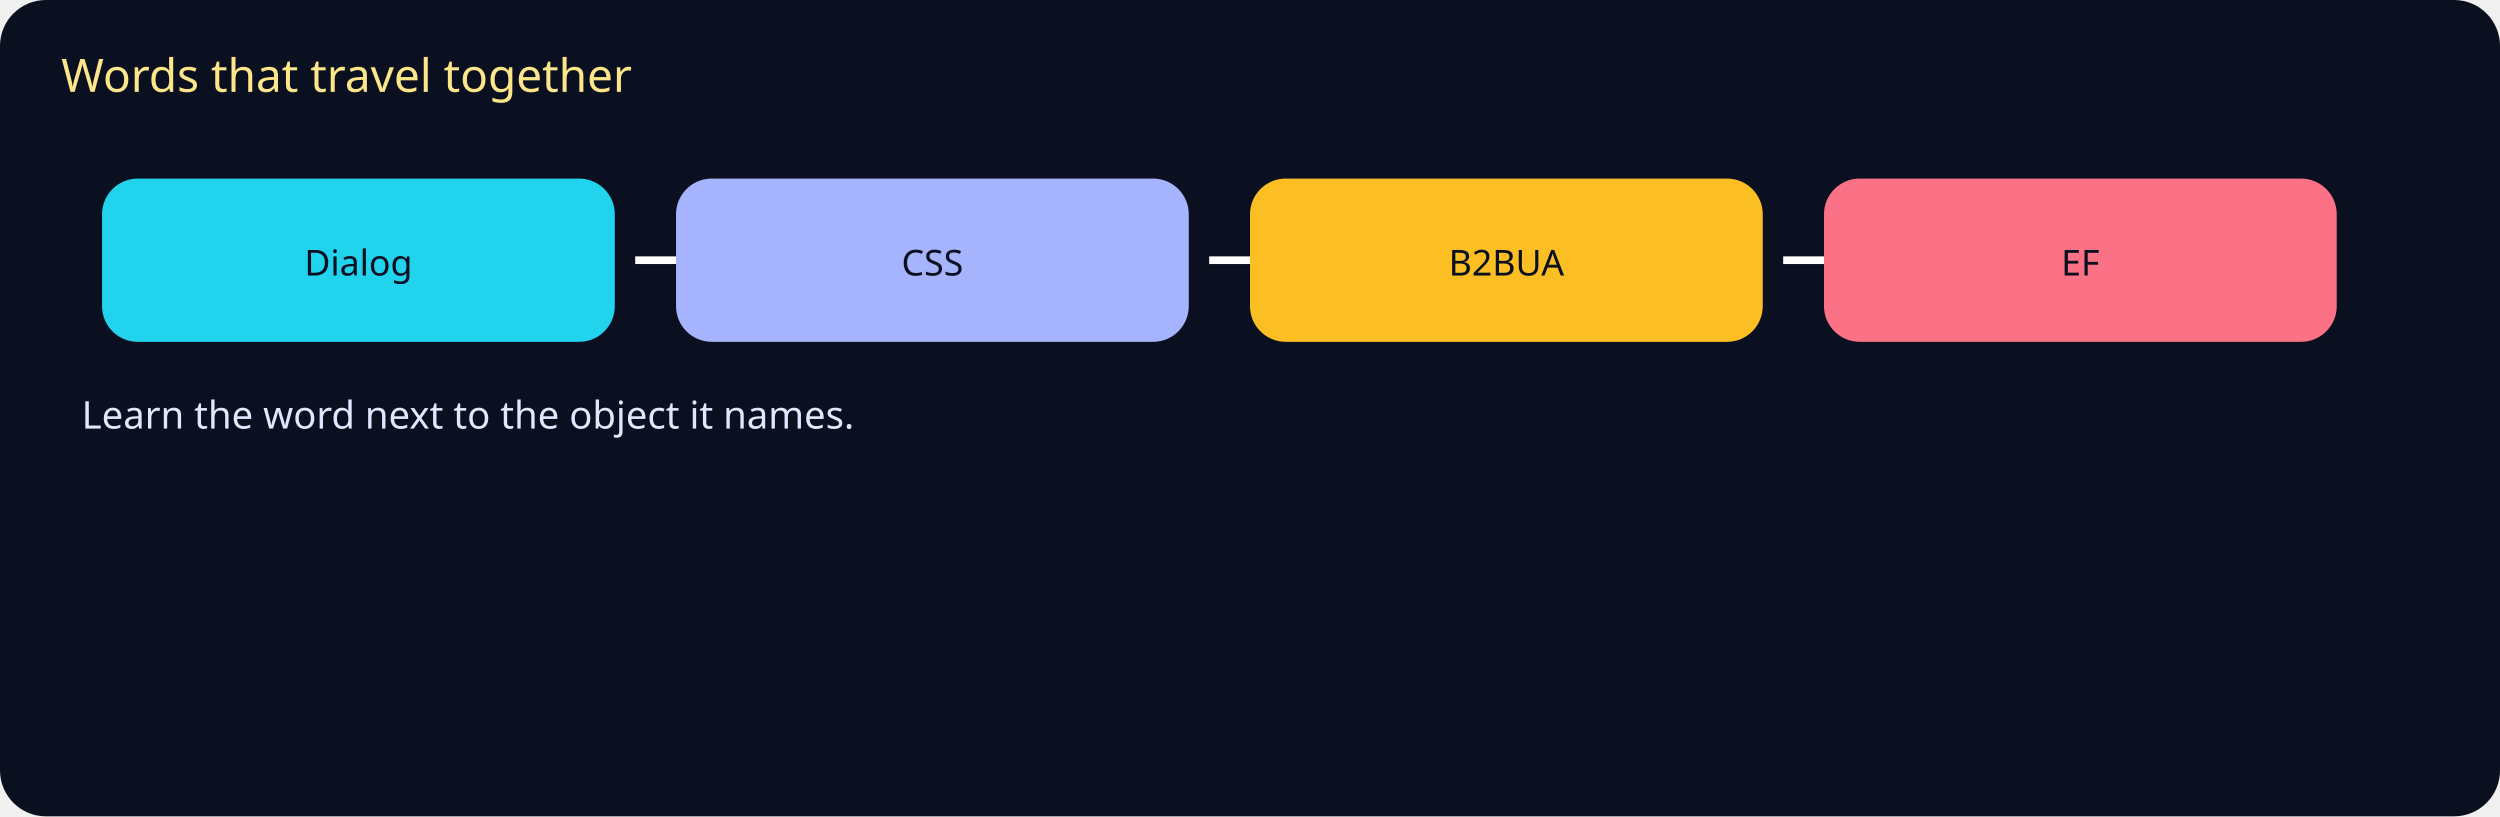
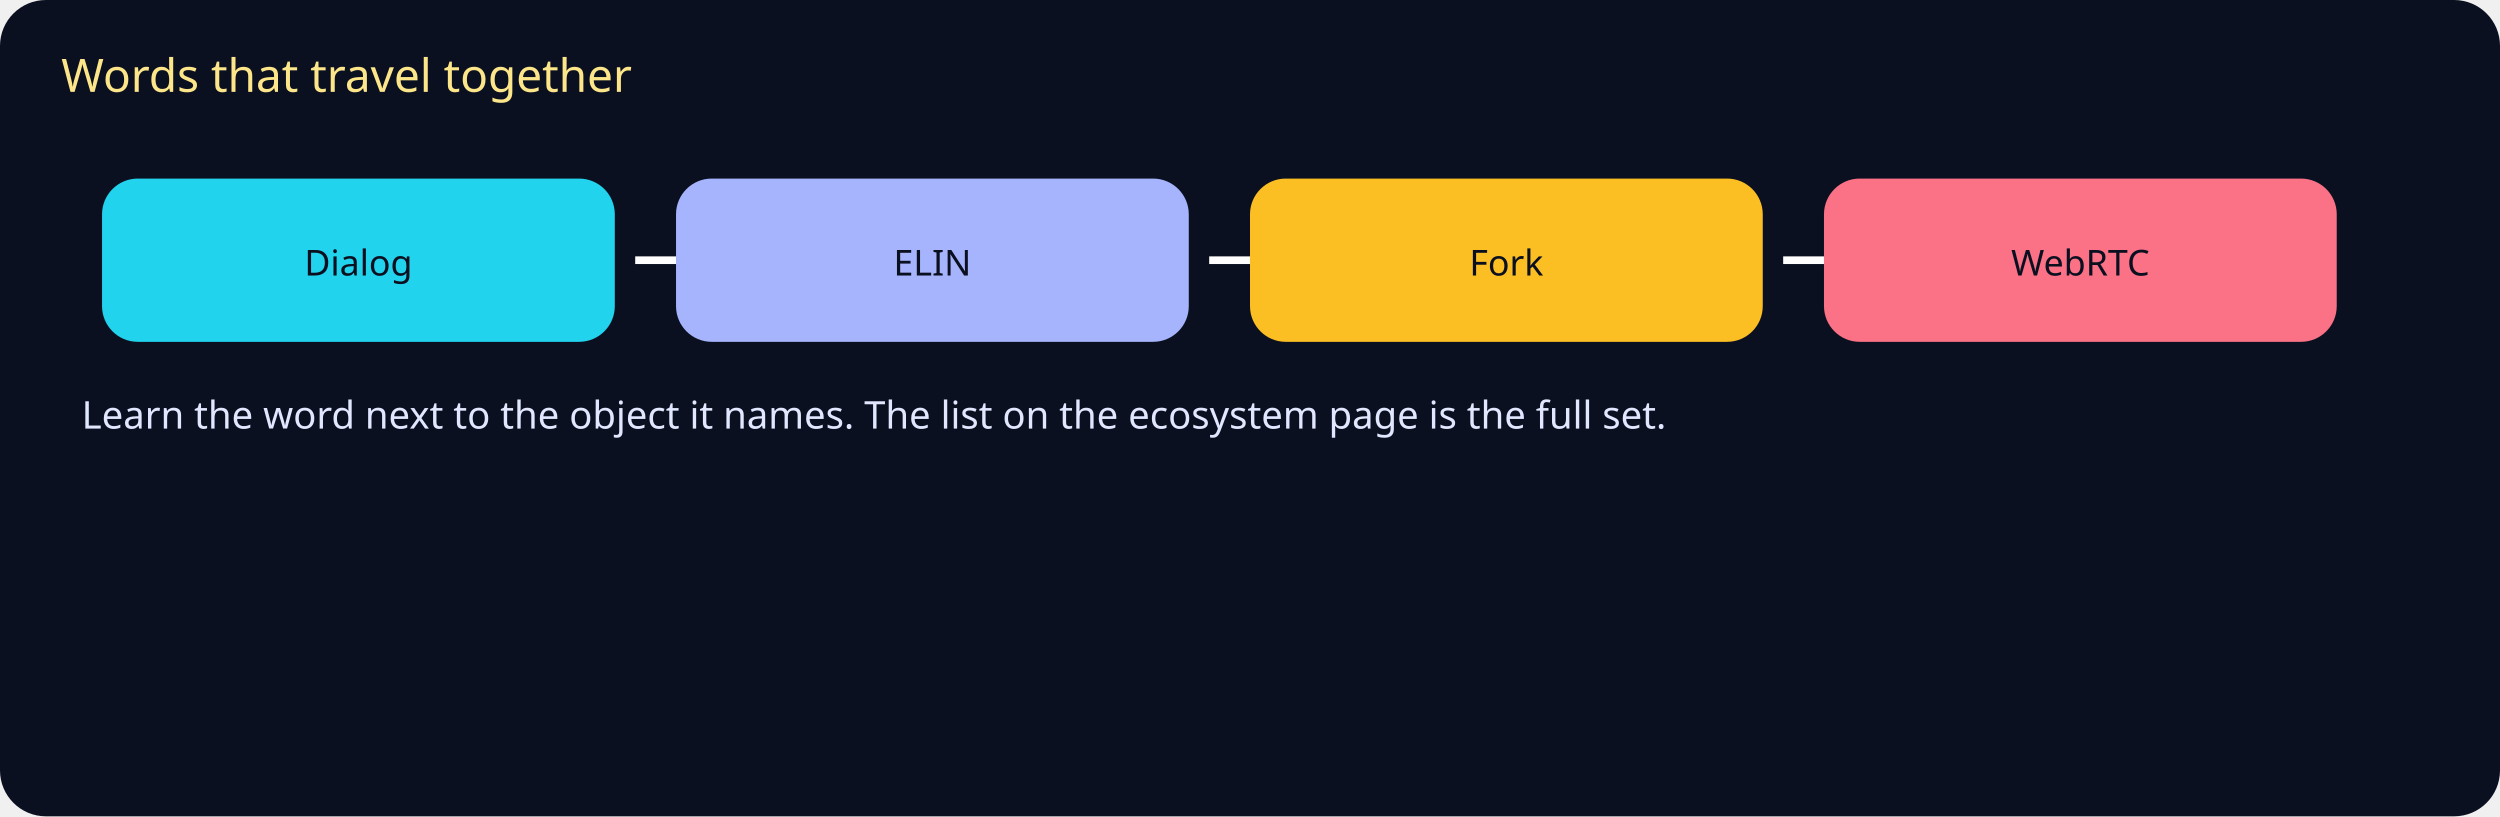
<svg xmlns="http://www.w3.org/2000/svg" viewBox="0 0 980 320" role="img" aria-label="Words that travel together">
  <rect width="980" height="320" rx="18" fill="#0b1020" />
  <text x="24" y="36" fill="#fde68a" font-family="system-ui,sans-serif" font-size="18">Words that travel together</text>
  <rect x="40.0" y="70" width="201.0" height="64" rx="14" fill="#22d3ee" />
  <text x="140.5" y="108" text-anchor="middle" font-size="14" font-family="system-ui,sans-serif" fill="#0b1020">Dialog</text>
  <rect x="265.0" y="70" width="201.0" height="64" rx="14" fill="#a5b4fc" />
-   <text x="365.5" y="108" text-anchor="middle" font-size="14" font-family="system-ui,sans-serif" fill="#0b1020">CSS</text>
+   <text x="365.5" y="108" text-anchor="middle" font-size="14" font-family="system-ui,sans-serif" fill="#0b1020">ELIN</text>
  <path d="M249.0 102 H265.0" stroke="#fff" stroke-width="3" />
  <rect x="490.0" y="70" width="201.0" height="64" rx="14" fill="#fbbf24" />
-   <text x="590.5" y="108" text-anchor="middle" font-size="14" font-family="system-ui,sans-serif" fill="#0b1020">B2BUA</text>
+   <text x="590.5" y="108" text-anchor="middle" font-size="14" font-family="system-ui,sans-serif" fill="#0b1020">Fork</text>
  <path d="M474.0 102 H490.0" stroke="#fff" stroke-width="3" />
  <rect x="715.0" y="70" width="201.0" height="64" rx="14" fill="#fb7185" />
-   <text x="815.5" y="108" text-anchor="middle" font-size="14" font-family="system-ui,sans-serif" fill="#0b1020">EF</text>
+   <text x="815.5" y="108" text-anchor="middle" font-size="14" font-family="system-ui,sans-serif" fill="#0b1020">WebRTC</text>
  <path d="M699.0 102 H715.0" stroke="#fff" stroke-width="3" />
-   <text x="32" y="168" fill="#e0e7ff" font-size="15" font-family="system-ui,sans-serif">Learn the word next to the object it names.</text>
+   <text x="32" y="168" fill="#e0e7ff" font-size="15" font-family="system-ui,sans-serif">Learn the word next to the object it names. The list on the ecosystem page is the full set.</text>
</svg>
